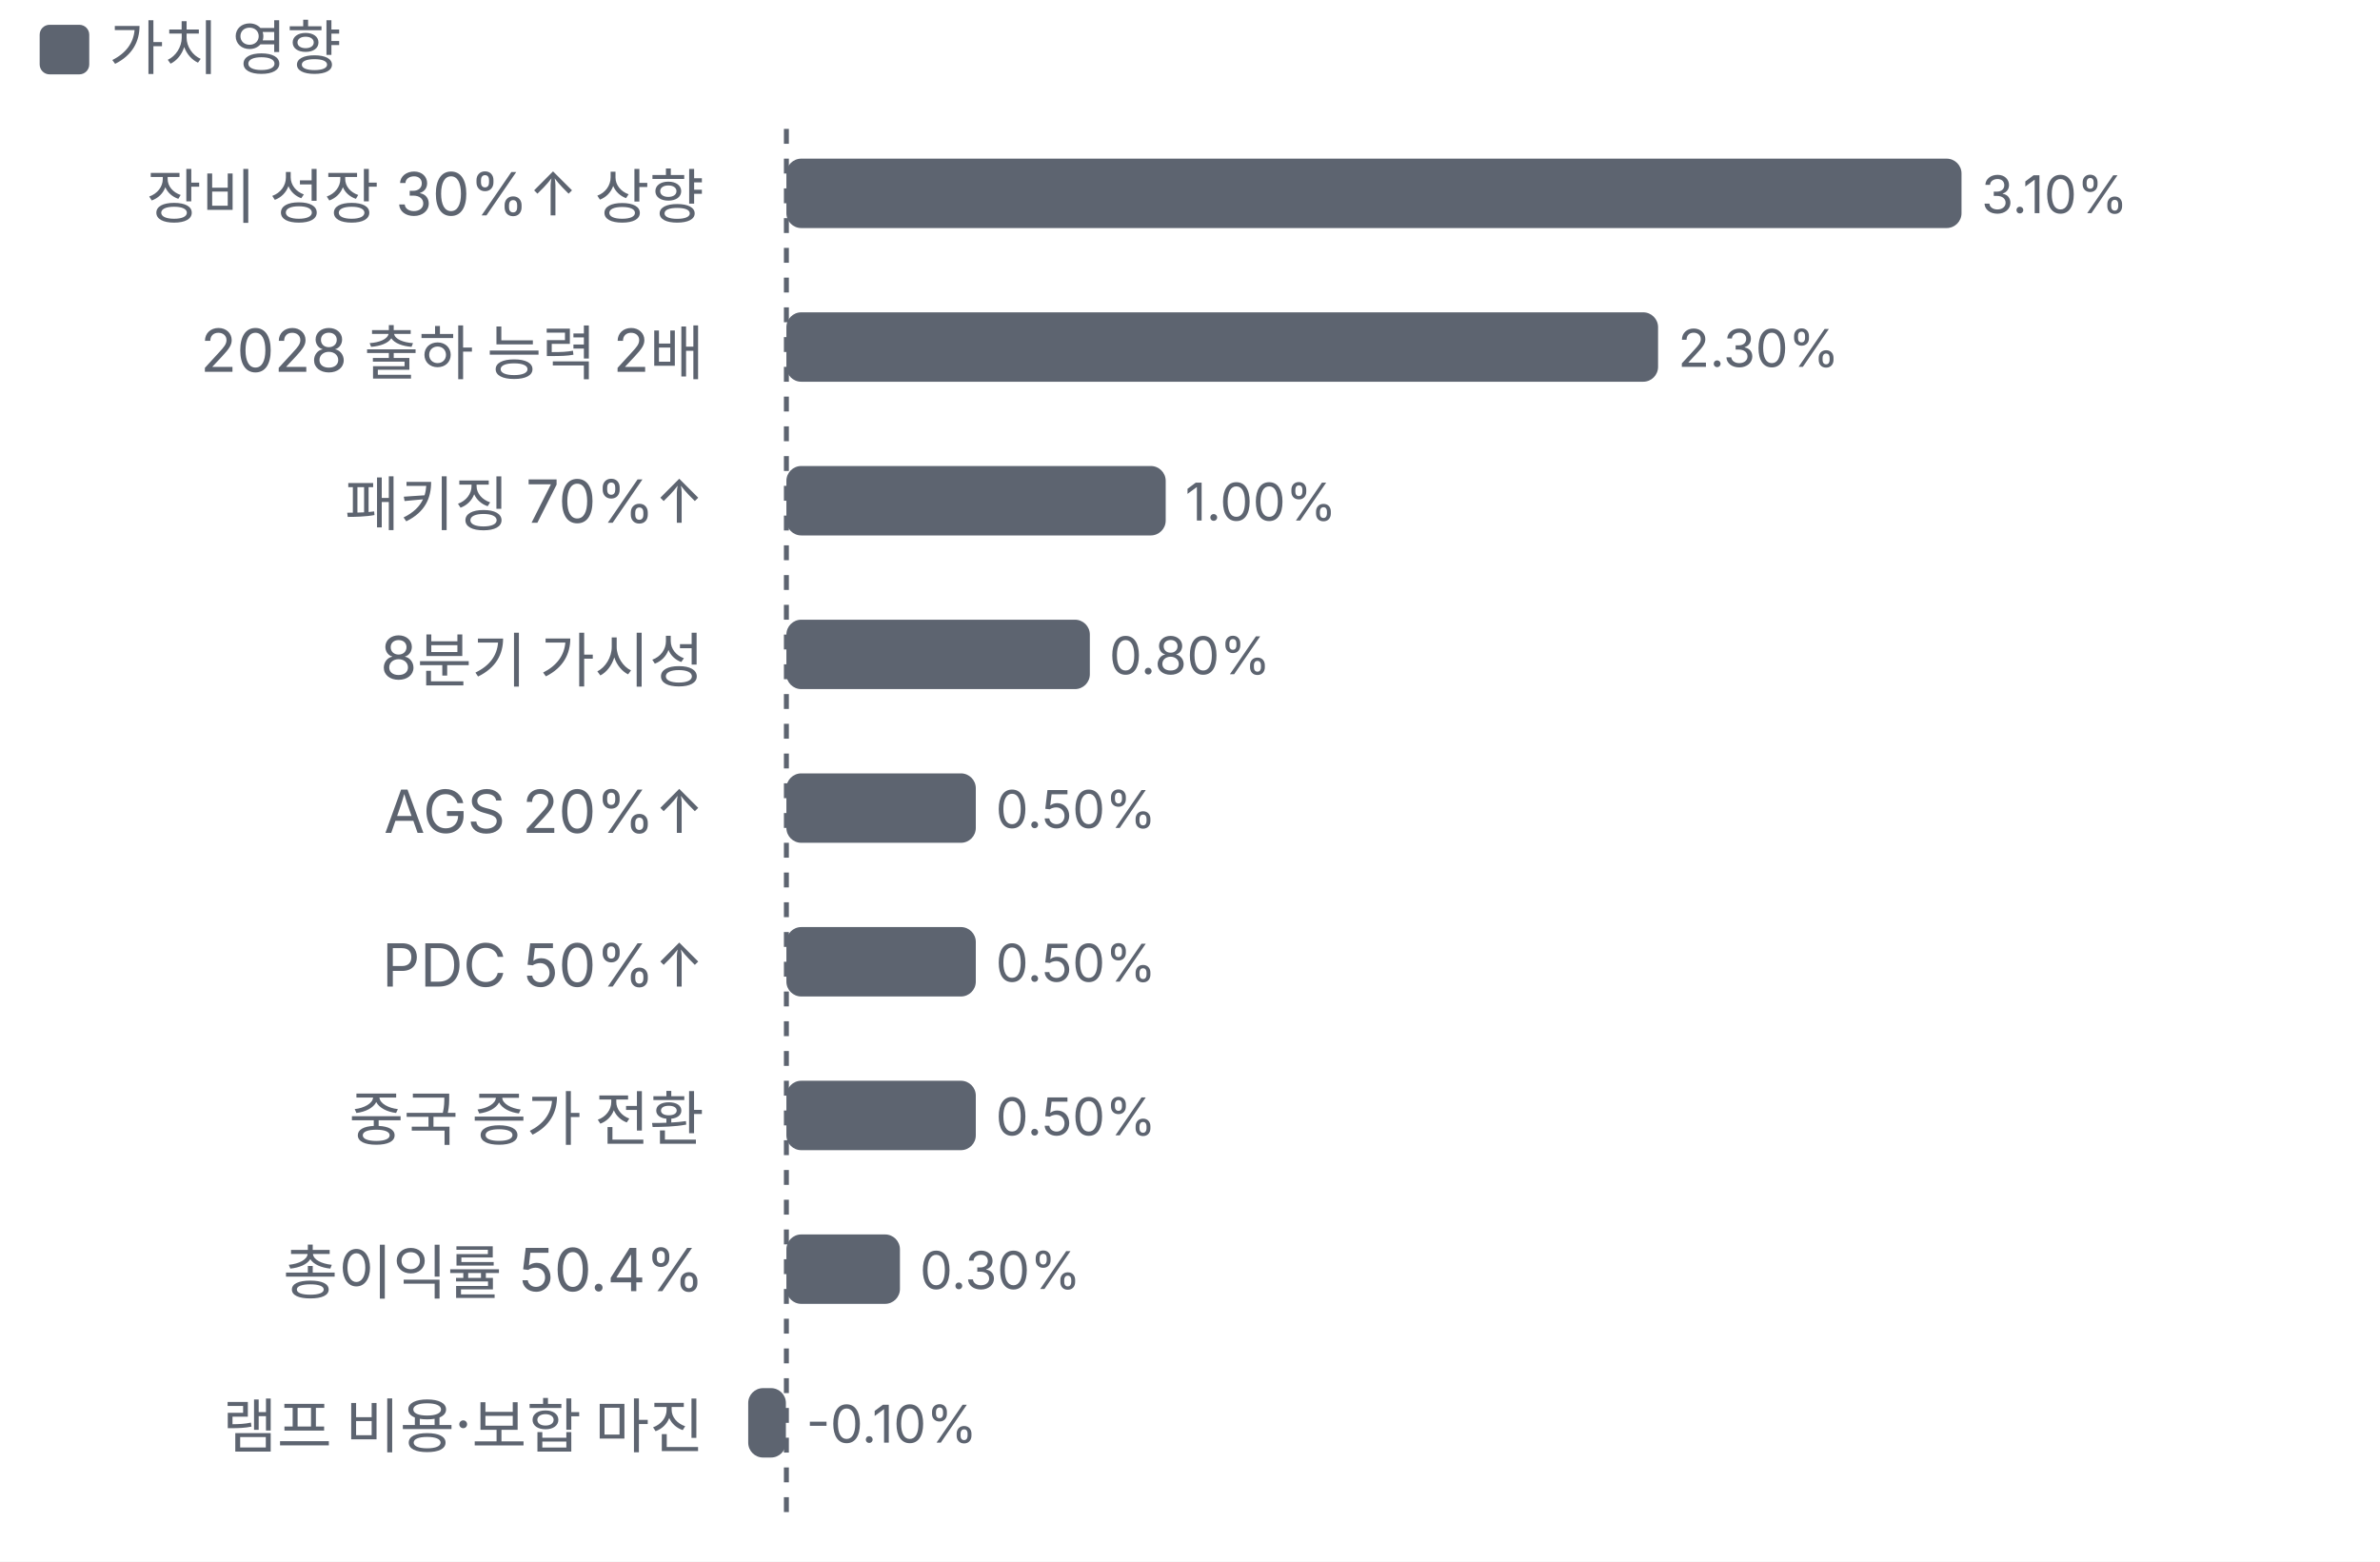
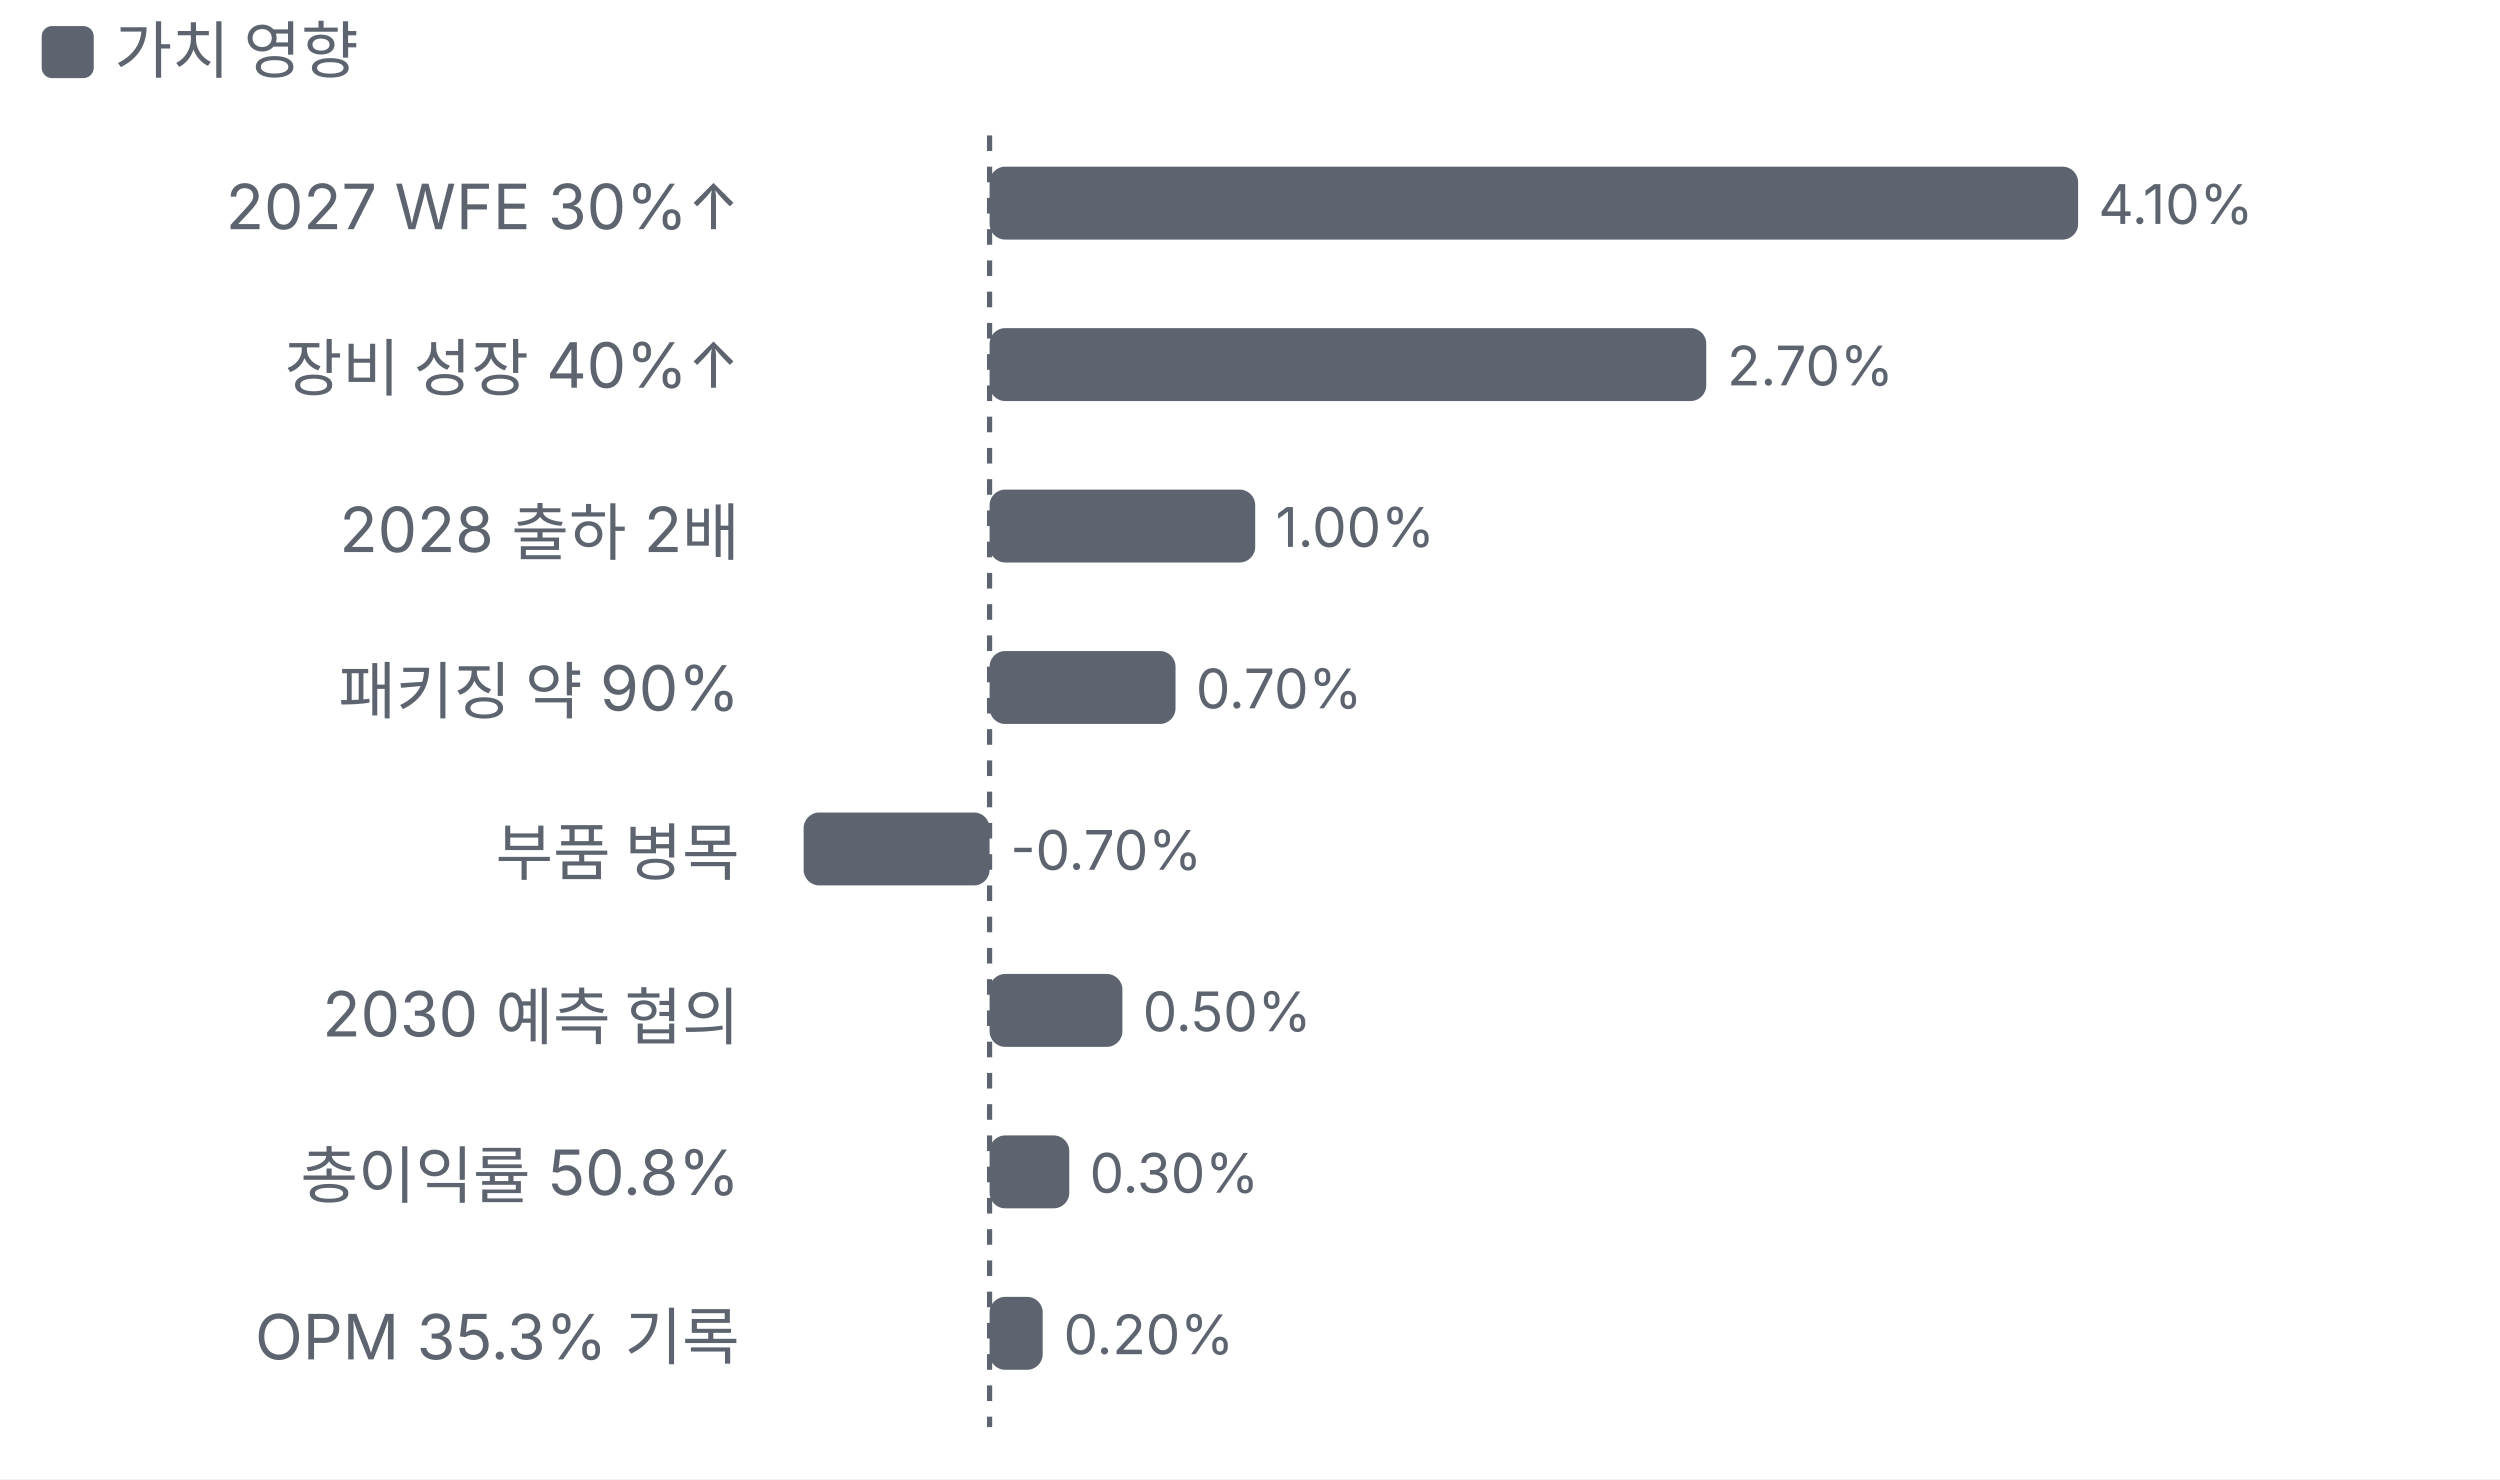
- <svg xmlns="http://www.w3.org/2000/svg" viewBox="0 0 480 315" width="480" height="315">
+ <svg xmlns="http://www.w3.org/2000/svg" viewBox="0 0 480 284" width="480" height="284">
  <style>text{fill:#5d6470;font-size:10.5px;font-family:-apple-system,'Apple SD Gothic Neo','Malgun Gothic',sans-serif}</style>
  <rect width="100%" height="100%" fill="#ffffff" />
  <rect x="8" y="5" width="10" height="10" rx="2" fill="#5d6470" />
  <text x="22" y="14" style="font-size:12px">가치 영향</text>
  <g transform="translate(0,22)">
    <text x="142" y="22" text-anchor="end" style="fill:#5d6470;font-size:12px">
-       <tspan x="142" dy="0">장비 성장 30%↑ 상향</tspan>
+       <tspan x="142" dy="0">2027 WFE 30%↑</tspan>
    </text>
-     <rect x="158.6" y="10" width="237.0" height="14" rx="3" fill="#5d6470" />
-     <text x="399.6" y="21">3.10%</text>
+     <rect x="190.0" y="10" width="209.0" height="14" rx="3" fill="#5d6470" />
+     <text x="402.9" y="21">4.10%</text>
    <text x="142" y="53" text-anchor="end" style="fill:#5d6470;font-size:12px">
-       <tspan x="142" dy="0">2028 출하 능력 2배</tspan>
+       <tspan x="142" dy="0">장비 성장 40%↑</tspan>
    </text>
-     <rect x="158.6" y="41" width="175.8" height="14" rx="3" fill="#5d6470" />
-     <text x="338.4" y="52">2.30%</text>
+     <rect x="190.0" y="41" width="137.6" height="14" rx="3" fill="#5d6470" />
+     <text x="331.6" y="52">2.70%</text>
    <text x="142" y="84" text-anchor="end" style="fill:#5d6470;font-size:12px">
-       <tspan x="142" dy="0">패키징 70%↑</tspan>
+       <tspan x="142" dy="0">2028 출하 2배</tspan>
    </text>
-     <rect x="158.6" y="72" width="76.5" height="14" rx="3" fill="#5d6470" />
-     <text x="239.0" y="83">1.00%</text>
+     <rect x="190.0" y="72" width="51.0" height="14" rx="3" fill="#5d6470" />
+     <text x="244.9" y="83">1.00%</text>
    <text x="142" y="115" text-anchor="end" style="fill:#5d6470;font-size:12px">
-       <tspan x="142" dy="0">8분기 가시성</tspan>
+       <tspan x="142" dy="0">패키징 약 90%</tspan>
    </text>
-     <rect x="158.6" y="103" width="61.2" height="14" rx="3" fill="#5d6470" />
-     <text x="223.7" y="114">0.80%</text>
+     <rect x="190.0" y="103" width="35.7" height="14" rx="3" fill="#5d6470" />
+     <text x="229.6" y="114">0.70%</text>
    <text x="142" y="146" text-anchor="end" style="fill:#5d6470;font-size:12px">
-       <tspan x="142" dy="0">AGS 20%↑</tspan>
+       <tspan x="142" dy="0">부품 병목</tspan>
    </text>
-     <rect x="158.6" y="134" width="38.2" height="14" rx="3" fill="#5d6470" />
-     <text x="200.8" y="145">0.50%</text>
+     <rect x="154.3" y="134" width="35.7" height="14" rx="3" fill="#5d6470" />
+     <text x="194.0" y="145">-0.70%</text>
    <text x="142" y="177" text-anchor="end" style="fill:#5d6470;font-size:12px">
-       <tspan x="142" dy="0">PDC 50%↑</tspan>
+       <tspan x="142" dy="0">2030 예측 협의</tspan>
    </text>
-     <rect x="158.6" y="165" width="38.2" height="14" rx="3" fill="#5d6470" />
-     <text x="200.8" y="176">0.50%</text>
+     <rect x="190.0" y="165" width="25.5" height="14" rx="3" fill="#5d6470" />
+     <text x="219.4" y="176">0.50%</text>
    <text x="142" y="208" text-anchor="end" style="fill:#5d6470;font-size:12px">
-       <tspan x="142" dy="0">중국 증가 전환</tspan>
+       <tspan x="142" dy="0">총이익률 50.8%</tspan>
    </text>
-     <rect x="158.6" y="196" width="38.2" height="14" rx="3" fill="#5d6470" />
-     <text x="200.8" y="207">0.50%</text>
+     <rect x="190.0" y="196" width="15.3" height="14" rx="3" fill="#5d6470" />
+     <text x="209.2" y="207">0.30%</text>
    <text x="142" y="239" text-anchor="end" style="fill:#5d6470;font-size:12px">
-       <tspan x="142" dy="0">총이익률 50.4%</tspan>
+       <tspan x="142" dy="0">OPM 35.3% 기록</tspan>
    </text>
-     <rect x="158.6" y="227" width="22.9" height="14" rx="3" fill="#5d6470" />
-     <text x="185.5" y="238">0.30%</text>
-     <text x="142" y="270" text-anchor="end" style="fill:#5d6470;font-size:12px">
-       <tspan x="142" dy="0">램프 비용·보합 마진</tspan>
-     </text>
-     <rect x="150.9" y="258" width="7.6" height="14" rx="3" fill="#5d6470" />
-     <text x="162.6" y="269">-0.10%</text>
-     <line x1="158.6" x2="158.6" y1="4" y2="283" stroke="#5d6470" stroke-dasharray="3 3" />
+     <rect x="190.0" y="227" width="10.2" height="14" rx="3" fill="#5d6470" />
+     <text x="204.2" y="238">0.20%</text>
+     <line x1="190.0" x2="190.0" y1="4" y2="252" stroke="#5d6470" stroke-dasharray="3 3" />
  </g>
</svg>
